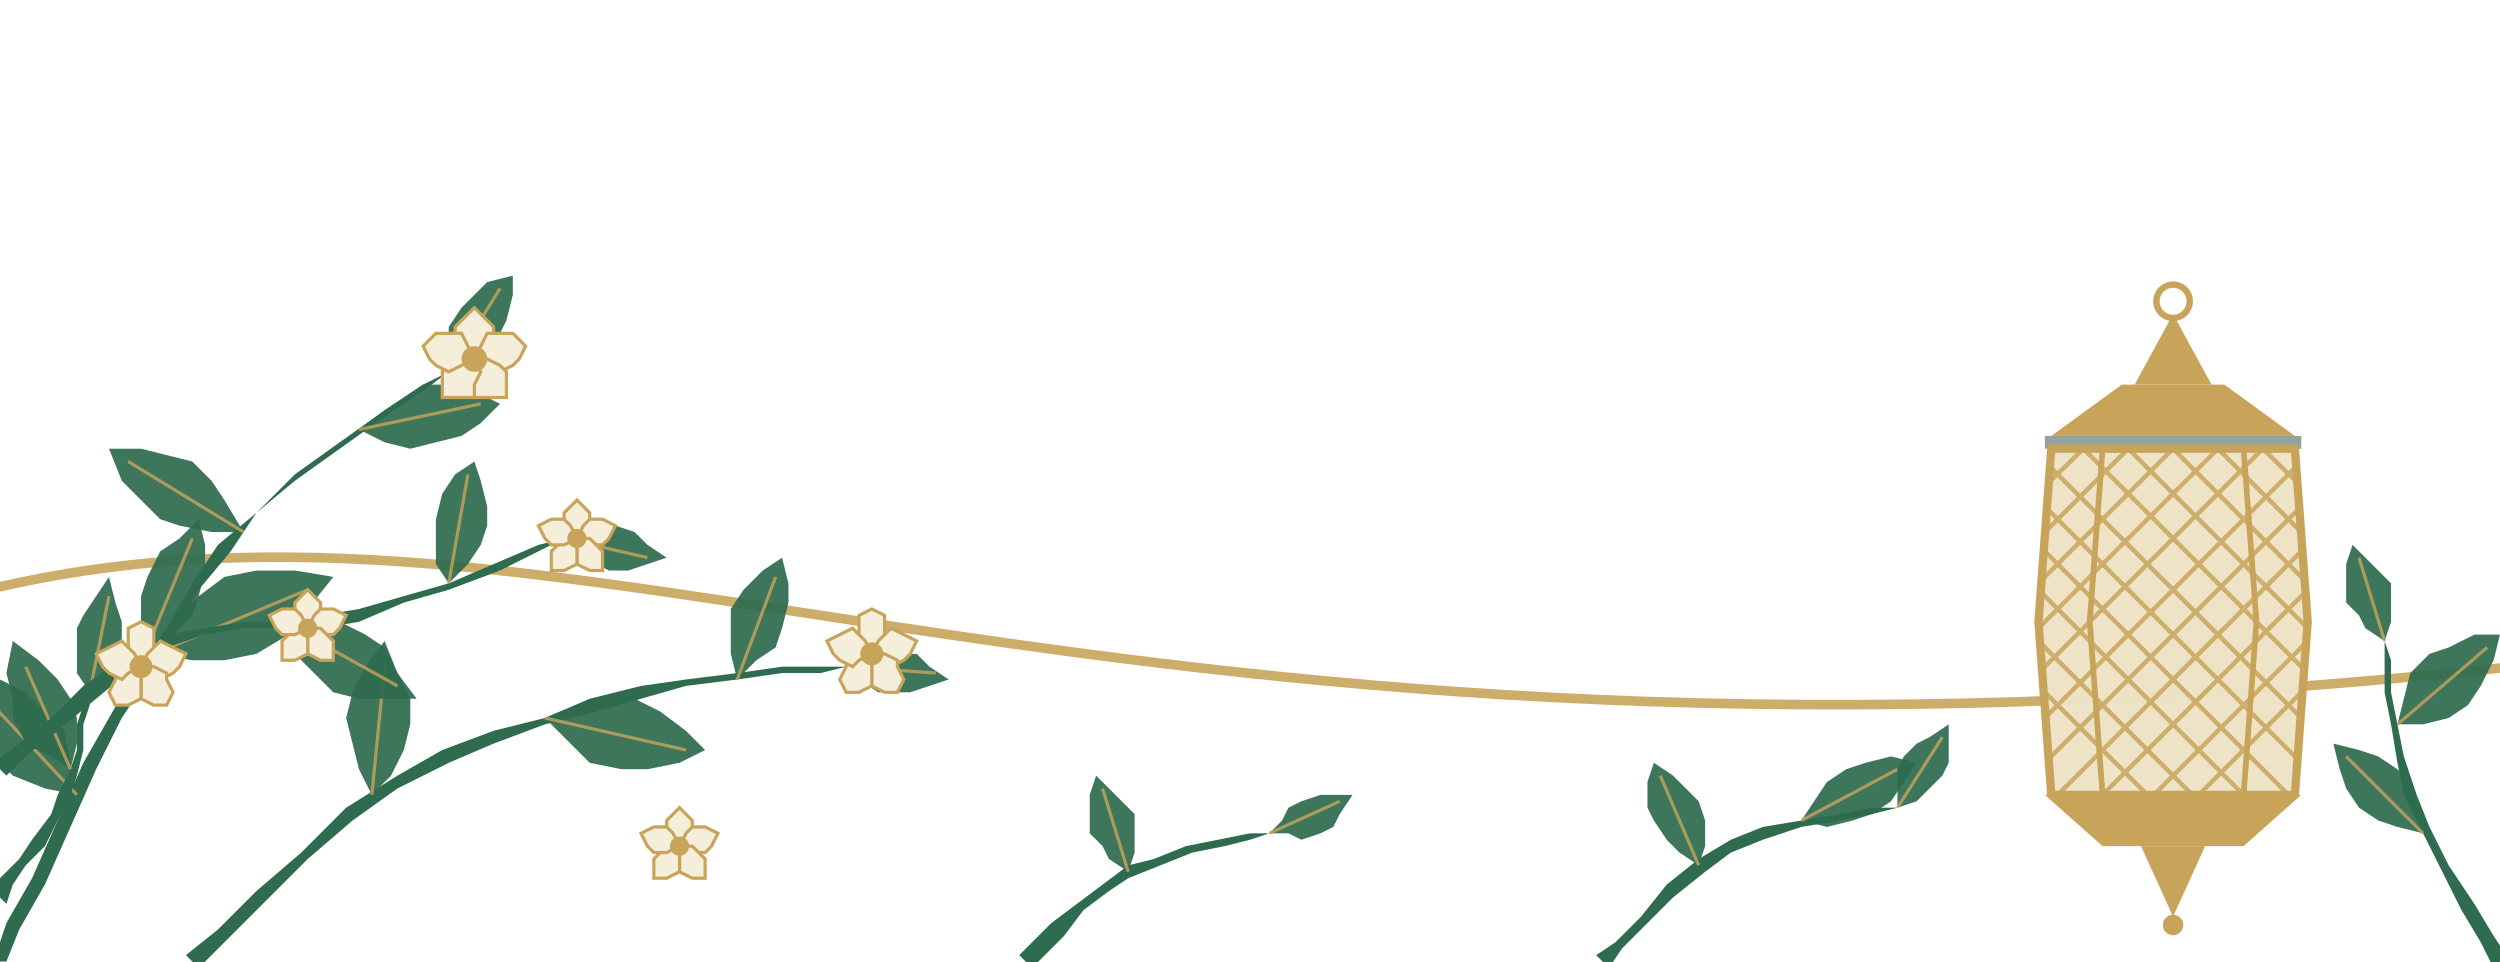
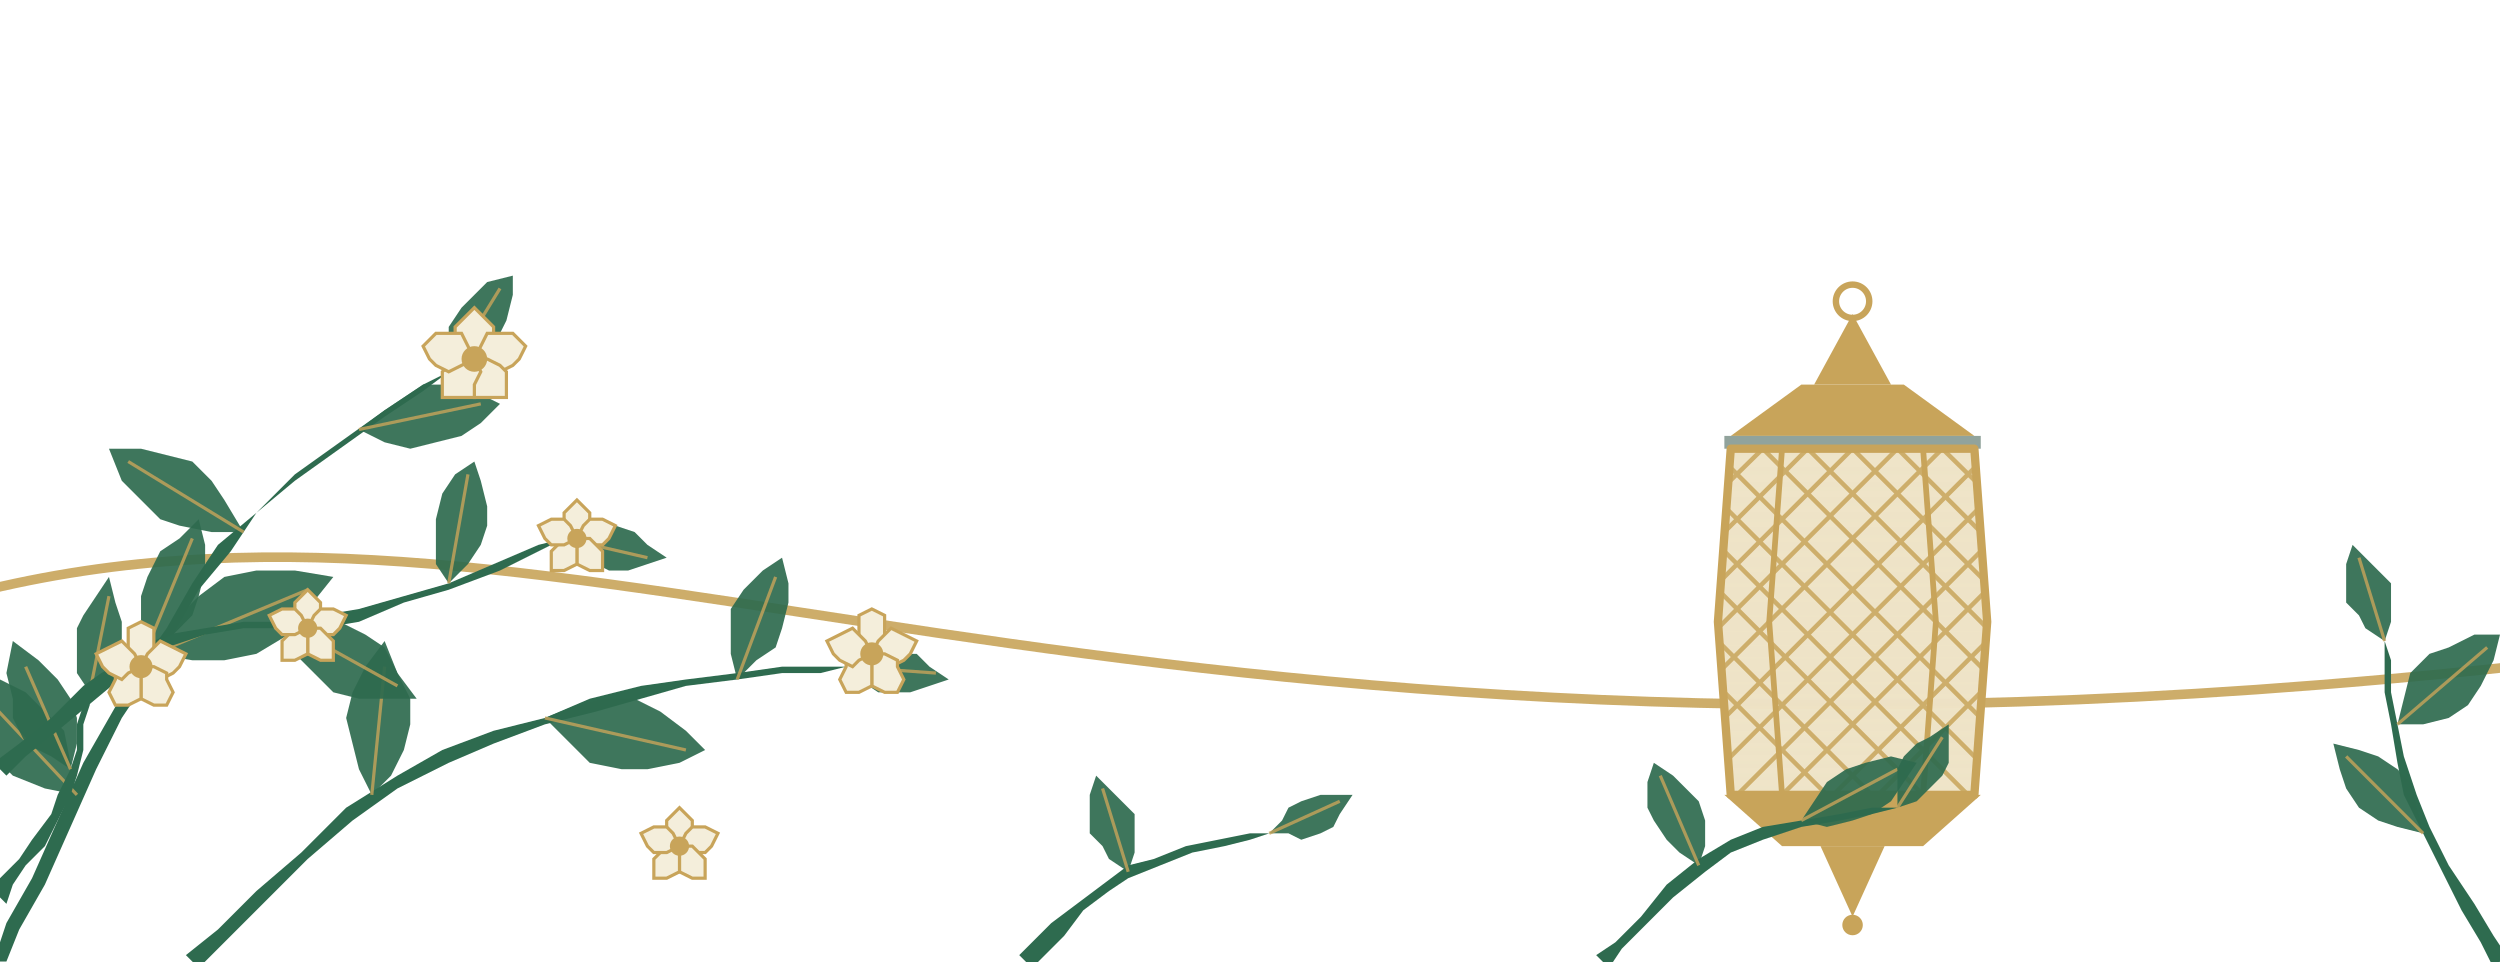
<svg xmlns="http://www.w3.org/2000/svg" viewBox="0 0 390 150" width="390" height="150">
  <path d="M-2 92C90 70 170 128 392 104" fill="none" stroke="#C8A45A" stroke-width="1.5" stroke-opacity=".9" />
  <path d="M1 150 3 145 7 138 11 129 15 120 19 112 23 106 27 99 31 92 36 86 40 80 46 75 53 70 60 65 66 61 70 58 70 58 66 60 60 64 53 69 46 74 40 80 34 85 30 91 26 98 21 105 17 112 13 119 9 128 5 137 1 144 -1 150Z" fill="#2E6B4F" />
  <path d="M12 124 11 119 10 114 7 111 4 108 0 106 -6 105 -6 105 -5 110 -3 114 -1 118 2 121 7 123 12 124Z" fill="#2E6B4F" fill-opacity=".92" />
  <path d="M12 124 -3 108" stroke="#C8A45A" stroke-width=".5" fill="none" stroke-opacity=".8" />
  <path d="M24 102 30 103 35 103 40 102 45 99 48 95 52 90 52 90 46 89 40 89 35 90 31 93 27 97 24 102Z" fill="#2E6B4F" fill-opacity=".92" />
  <path d="M24 102 48 92" stroke="#C8A45A" stroke-width=".5" fill="none" stroke-opacity=".8" />
  <path d="M38 83 35 78 33 75 30 72 26 71 22 70 17 70 17 70 19 75 22 78 25 81 28 82 33 83 38 83Z" fill="#2E6B4F" fill-opacity=".92" />
  <path d="M38 83 20 72" stroke="#C8A45A" stroke-width=".5" fill="none" stroke-opacity=".8" />
  <path d="M56 67 60 69 64 70 68 69 72 68 75 66 78 63 78 63 74 61 70 60 66 60 63 62 60 64 56 67Z" fill="#2E6B4F" fill-opacity=".92" />
  <path d="M56 67 75 63" stroke="#C8A45A" stroke-width=".5" fill="none" stroke-opacity=".8" />
  <path d="M70 58 73 57 76 55 78 52 79 50 80 46 80 43 80 43 76 44 74 46 72 48 70 51 70 54 70 58Z" fill="#2E6B4F" fill-opacity=".92" />
  <path d="M70 58 78 45" stroke="#C8A45A" stroke-width=".5" fill="none" stroke-opacity=".8" />
  <path d="M31 151 35 147 41 141 48 134 55 128 62 123 70 119 77 116 85 113 93 111 100 109 107 107 115 106 122 105 128 105 132 104 132 104 128 104 122 104 115 105 107 106 100 107 92 109 85 112 77 114 69 117 62 121 54 126 47 133 40 139 34 145 29 149Z" fill="#2E6B4F" />
  <path d="M58 124 61 121 63 117 64 113 64 109 62 105 60 100 60 100 57 104 55 108 54 112 55 116 56 120 58 124Z" fill="#2E6B4F" fill-opacity=".92" />
  <path d="M58 124 60 104" stroke="#C8A45A" stroke-width=".5" fill="none" stroke-opacity=".8" />
  <path d="M85 112 89 116 92 119 97 120 101 120 106 119 110 117 110 117 107 114 103 111 99 109 94 109 90 110 85 112Z" fill="#2E6B4F" fill-opacity=".92" />
  <path d="M85 112 107 117" stroke="#C8A45A" stroke-width=".5" fill="none" stroke-opacity=".8" />
  <path d="M115 106 118 103 121 101 122 98 123 94 123 91 122 87 122 87 119 89 116 92 114 95 114 98 114 102 115 106Z" fill="#2E6B4F" fill-opacity=".92" />
  <path d="M115 106 121 90" stroke="#C8A45A" stroke-width=".5" fill="none" stroke-opacity=".8" />
  <path d="M132 104 134 106 137 108 140 108 142 108 145 107 148 106 148 106 145 104 143 102 140 102 138 102 135 102 132 104Z" fill="#2E6B4F" fill-opacity=".92" />
  <path d="M132 104 146 105" stroke="#C8A45A" stroke-width=".5" fill="none" stroke-opacity=".8" />
  <path d="M1 141 2 138 4 135 7 132 9 128 11 124 12 121 13 117 13 113 14 110 14 108 14 108 13 110 12 113 12 117 11 120 9 124 8 127 5 131 3 134 0 137 -1 139Z" fill="#2E6B4F" />
  <path d="M11 120 12 116 12 112 11 109 9 106 6 103 2 100 2 100 1 105 2 109 2 112 4 116 8 118 11 120Z" fill="#2E6B4F" fill-opacity=".92" />
  <path d="M11 120 4 104" stroke="#C8A45A" stroke-width=".5" fill="none" stroke-opacity=".8" />
  <path d="M14 108 16 105 18 103 19 100 19 97 18 94 17 90 17 90 15 93 13 96 12 98 12 102 12 105 14 108Z" fill="#2E6B4F" fill-opacity=".92" />
  <path d="M14 108 17 93" stroke="#C8A45A" stroke-width=".5" fill="none" stroke-opacity=".8" />
  <path d="M1 121 4 118 9 114 15 109 21 104 26 101 32 99 38 98 44 98 50 98 56 97 63 94 70 92 78 89 84 86 88 84 88 84 84 85 77 88 70 91 63 93 56 95 50 96 44 97 38 97 32 98 26 99 20 102 13 107 8 112 3 116 -1 119Z" fill="#2E6B4F" />
  <path d="M23 101 27 99 30 96 31 93 32 89 32 85 31 81 31 81 28 84 25 86 23 90 22 93 22 97 23 101Z" fill="#2E6B4F" fill-opacity=".92" />
  <path d="M23 101 30 84" stroke="#C8A45A" stroke-width=".5" fill="none" stroke-opacity=".8" />
  <path d="M44 97 46 102 49 105 52 108 56 109 60 109 65 109 65 109 62 105 60 101 57 99 53 97 48 97 44 97Z" fill="#2E6B4F" fill-opacity=".92" />
  <path d="M44 97 62 107" stroke="#C8A45A" stroke-width=".5" fill="none" stroke-opacity=".8" />
  <path d="M70 91 73 88 75 85 76 82 76 79 75 75 74 72 74 72 71 74 69 77 68 81 68 84 68 88 70 91Z" fill="#2E6B4F" fill-opacity=".92" />
  <path d="M70 91 73 74" stroke="#C8A45A" stroke-width=".5" fill="none" stroke-opacity=".8" />
  <path d="M88 84 90 86 93 88 95 89 98 89 101 88 104 87 104 87 101 85 99 83 96 82 94 82 91 83 88 84Z" fill="#2E6B4F" fill-opacity=".92" />
  <path d="M88 84 101 87" stroke="#C8A45A" stroke-width=".5" fill="none" stroke-opacity=".8" />
  <path d="M161 151 163 149 166 146 169 142 173 139 176 137 181 135 186 133 191 132 195 131 198 130 198 130 195 130 190 131 185 132 180 134 176 135 172 138 168 141 164 144 161 147 159 149Z" fill="#2E6B4F" />
  <path d="M176 136 177 133 177 130 177 127 175 125 173 123 171 121 171 121 170 124 170 127 170 130 172 132 173 134 176 136Z" fill="#2E6B4F" fill-opacity=".92" />
  <path d="M176 136 172 123" stroke="#C8A45A" stroke-width=".5" fill="none" stroke-opacity=".8" />
  <path d="M198 130 201 130 203 131 206 130 208 129 209 127 211 124 211 124 208 124 206 124 203 125 201 126 200 128 198 130Z" fill="#2E6B4F" fill-opacity=".92" />
  <path d="M198 130 209 125" stroke="#C8A45A" stroke-width=".5" fill="none" stroke-opacity=".8" />
  <path d="M74 56 76 54 77 53 77 51 76 50 74 48 74 48 72 50 71 51 71 53 72 54 74 56Z" fill="#F4EEDB" stroke="#C8A45A" stroke-width=".5" />
  <path d="M74 56 76 57 78 58 80 57 81 56 82 54 82 54 80 52 78 52 76 52 75 54 74 56Z" fill="#F4EEDB" stroke="#C8A45A" stroke-width=".5" />
  <path d="M74 56 73 58 74 60 74 62 76 62 79 62 79 62 79 60 79 58 78 57 76 56 74 56Z" fill="#F4EEDB" stroke="#C8A45A" stroke-width=".5" />
  <path d="M74 56 72 56 70 57 69 58 69 60 69 62 69 62 72 62 74 62 74 60 75 58 74 56Z" fill="#F4EEDB" stroke="#C8A45A" stroke-width=".5" />
  <path d="M74 56 73 54 72 52 70 52 68 52 66 54 66 54 67 56 68 57 70 58 72 57 74 56Z" fill="#F4EEDB" stroke="#C8A45A" stroke-width=".5" />
  <circle cx="74" cy="56" r="2" fill="#C8A45A" />
  <path d="M90 84 91 83 92 82 92 80 91 79 90 78 90 78 89 79 88 80 88 82 89 83 90 84Z" fill="#F4EEDB" stroke="#C8A45A" stroke-width=".5" />
  <path d="M90 84 92 85 93 85 94 85 95 84 96 82 96 82 94 81 93 81 92 81 91 82 90 84Z" fill="#F4EEDB" stroke="#C8A45A" stroke-width=".5" />
  <path d="M90 84 90 86 90 87 90 88 92 89 94 89 94 89 94 87 94 86 93 85 92 84 90 84Z" fill="#F4EEDB" stroke="#C8A45A" stroke-width=".5" />
  <path d="M90 84 88 84 87 85 86 86 86 87 86 89 86 89 88 89 90 88 90 87 90 86 90 84Z" fill="#F4EEDB" stroke="#C8A45A" stroke-width=".5" />
  <path d="M90 84 89 82 88 81 87 81 86 81 84 82 84 82 85 84 86 85 87 85 88 85 90 84Z" fill="#F4EEDB" stroke="#C8A45A" stroke-width=".5" />
  <circle cx="90" cy="84" r="1.5" fill="#C8A45A" />
  <path d="M22 104 24 103 24 101 24 100 24 98 22 97 22 97 20 98 20 100 20 101 20 103 22 104Z" fill="#F4EEDB" stroke="#C8A45A" stroke-width=".5" />
  <path d="M22 104 24 105 25 106 27 105 28 104 29 102 29 102 27 101 25 100 24 101 23 102 22 104Z" fill="#F4EEDB" stroke="#C8A45A" stroke-width=".5" />
  <path d="M22 104 22 106 22 108 22 109 24 110 26 110 26 110 27 108 26 106 26 105 24 104 22 104Z" fill="#F4EEDB" stroke="#C8A45A" stroke-width=".5" />
  <path d="M22 104 20 104 18 105 18 106 17 108 18 110 18 110 20 110 22 109 22 108 22 106 22 104Z" fill="#F4EEDB" stroke="#C8A45A" stroke-width=".5" />
  <path d="M22 104 21 102 20 101 19 100 17 101 15 102 15 102 16 104 17 105 19 106 20 105 22 104Z" fill="#F4EEDB" stroke="#C8A45A" stroke-width=".5" />
  <circle cx="22" cy="104" r="1.8" fill="#C8A45A" />
  <path d="M136 102 138 101 138 99 138 98 138 96 136 95 136 95 134 96 134 98 134 99 134 101 136 102Z" fill="#F4EEDB" stroke="#C8A45A" stroke-width=".5" />
  <path d="M136 102 138 103 139 104 141 103 142 102 143 100 143 100 141 99 139 98 138 99 137 100 136 102Z" fill="#F4EEDB" stroke="#C8A45A" stroke-width=".5" />
  <path d="M136 102 136 104 136 106 136 107 138 108 140 108 140 108 141 106 140 104 140 103 138 102 136 102Z" fill="#F4EEDB" stroke="#C8A45A" stroke-width=".5" />
  <path d="M136 102 134 102 132 103 132 104 131 106 132 108 132 108 134 108 136 107 136 106 136 104 136 102Z" fill="#F4EEDB" stroke="#C8A45A" stroke-width=".5" />
  <path d="M136 102 135 100 134 99 133 98 131 99 129 100 129 100 130 102 131 103 133 104 134 103 136 102Z" fill="#F4EEDB" stroke="#C8A45A" stroke-width=".5" />
  <circle cx="136" cy="102" r="1.8" fill="#C8A45A" />
  <path d="M48 98 49 97 50 96 50 94 49 93 48 92 48 92 47 93 46 94 46 96 47 97 48 98Z" fill="#F4EEDB" stroke="#C8A45A" stroke-width=".5" />
  <path d="M48 98 50 99 51 99 52 99 53 98 54 96 54 96 52 95 51 95 50 95 49 96 48 98Z" fill="#F4EEDB" stroke="#C8A45A" stroke-width=".5" />
  <path d="M48 98 48 100 48 101 48 102 50 103 52 103 52 103 52 101 52 100 51 99 50 98 48 98Z" fill="#F4EEDB" stroke="#C8A45A" stroke-width=".5" />
  <path d="M48 98 46 98 45 99 44 100 44 101 44 103 44 103 46 103 48 102 48 101 48 100 48 98Z" fill="#F4EEDB" stroke="#C8A45A" stroke-width=".5" />
  <path d="M48 98 47 96 46 95 45 95 44 95 42 96 42 96 43 98 44 99 45 99 46 99 48 98Z" fill="#F4EEDB" stroke="#C8A45A" stroke-width=".5" />
  <circle cx="48" cy="98" r="1.5" fill="#C8A45A" />
  <path d="M106 132 107 131 108 130 108 128 107 127 106 126 106 126 105 127 104 128 104 130 105 131 106 132Z" fill="#F4EEDB" stroke="#C8A45A" stroke-width=".5" />
  <path d="M106 132 108 133 109 133 110 133 111 132 112 130 112 130 110 129 109 129 108 129 107 130 106 132Z" fill="#F4EEDB" stroke="#C8A45A" stroke-width=".5" />
  <path d="M106 132 106 134 106 135 106 136 108 137 110 137 110 137 110 135 110 134 109 133 108 132 106 132Z" fill="#F4EEDB" stroke="#C8A45A" stroke-width=".5" />
  <path d="M106 132 104 132 103 133 102 134 102 135 102 137 102 137 104 137 106 136 106 135 106 134 106 132Z" fill="#F4EEDB" stroke="#C8A45A" stroke-width=".5" />
  <path d="M106 132 105 130 104 129 103 129 102 129 100 130 100 130 101 132 102 133 103 133 104 133 106 132Z" fill="#F4EEDB" stroke="#C8A45A" stroke-width=".5" />
  <circle cx="106" cy="132" r="1.5" fill="#C8A45A" />
-   <g transform="translate(316 44)">
+   <g transform="translate(266 44)">
    <circle cx="23" cy="3" r="2.6" fill="none" stroke="#C8A45A" stroke-width="1" />
    <path d="M23 5 29 16 17 16Z" fill="#C8A45A" />
    <path d="M15 16 31 16 42 24 4 24Z" fill="#C8A45A" />
    <path d="M3 24 43 24 43 26 3 26Z" fill="#24483A" fill-opacity=".5" />
    <linearGradient id="gd" x1="0" y1="0" x2="0" y2="1">
      <stop offset="0" stop-color="#F4EEDB" stop-opacity=".95" />
      <stop offset=".55" stop-color="#F4EEDB" stop-opacity="1" />
      <stop offset="1" stop-color="#F4EEDB" stop-opacity=".95" />
    </linearGradient>
    <clipPath id="cd">
      <path d="M4 26 42 26 44 53 42 80 4 80 2 53Z" />
    </clipPath>
    <path d="M4 26 42 26 44 53 42 80 4 80 2 53Z" fill="url(#gd)" />
    <path d="M4 26 42 26 44 53 42 80 4 80 2 53Z" fill="#C8A45A" fill-opacity=".16" />
    <g clip-path="url(#cd)" stroke="#C8A45A" stroke-width=".7" fill="none" opacity=".85">
      <path d="M-89 80L-35 26M19 80L-35 26" />
      <path d="M-82 80L-28 26M26 80L-28 26" />
      <path d="M-74 80L-20 26M34 80L-20 26" />
      <path d="M-67 80L-13 26M41 80L-13 26" />
      <path d="M-60 80L-6 26M48 80L-6 26" />
      <path d="M-53 80L1 26M55 80L1 26" />
      <path d="M-46 80L9 26M63 80L9 26" />
      <path d="M-38 80L16 26M70 80L16 26" />
      <path d="M-31 80L23 26M77 80L23 26" />
      <path d="M-24 80L30 26M84 80L30 26" />
      <path d="M-17 80L37 26M92 80L37 26" />
      <path d="M-9 80L45 26M99 80L45 26" />
      <path d="M-2 80L52 26M106 80L52 26" />
      <path d="M5 80L59 26M113 80L59 26" />
      <path d="M12 80L66 26M120 80L66 26" />
      <path d="M20 80L74 26M128 80L74 26" />
      <path d="M27 80L81 26M135 80L81 26" />
    </g>
    <path d="M12 26L10 53L12 80M34 26L36 53L34 80" stroke="#C8A45A" stroke-width=".9" fill="none" />
    <path d="M4 26 42 26 44 53 42 80 4 80 2 53Z" fill="none" stroke="#C8A45A" stroke-width="1.3" stroke-linejoin="round" />
    <path d="M3 80 43 80 34 88 12 88Z" fill="#C8A45A" />
    <path d="M18 88 28 88 23 99Z" fill="#C8A45A" />
    <circle cx="23" cy="100.3" r="1.6" fill="#C8A45A" />
  </g>
  <path d="M391 149 389 146 386 141 382 135 379 129 377 124 375 118 374 113 373 108 373 103 372 100 372 100 372 103 372 108 373 113 374 119 375 124 378 130 381 136 384 142 387 147 389 151Z" fill="#2E6B4F" />
  <path d="M378 130 377 126 376 122 374 120 371 118 368 117 364 116 364 116 365 120 366 123 368 126 371 128 374 129 378 130Z" fill="#2E6B4F" fill-opacity=".92" />
  <path d="M378 130 366 118" stroke="#C8A45A" stroke-width=".5" fill="none" stroke-opacity=".8" />
  <path d="M374 113 378 113 382 112 385 110 387 107 389 103 390 99 390 99 386 99 382 101 379 102 376 105 375 109 374 113Z" fill="#2E6B4F" fill-opacity=".92" />
  <path d="M374 113 388 101" stroke="#C8A45A" stroke-width=".5" fill="none" stroke-opacity=".8" />
  <path d="M372 100 373 97 373 94 373 91 371 89 369 87 367 85 367 85 366 88 366 91 366 94 368 96 369 98 372 100Z" fill="#2E6B4F" fill-opacity=".92" />
  <path d="M372 100 368 87" stroke="#C8A45A" stroke-width=".5" fill="none" stroke-opacity=".8" />
  <path d="M251 151 253 148 257 144 261 140 266 136 270 133 275 131 281 129 287 128 292 127 296 126 296 126 292 126 287 127 281 128 275 129 270 131 265 134 260 138 256 143 252 147 249 149Z" fill="#2E6B4F" />
  <path d="M265 135 266 132 266 128 265 125 263 123 261 121 258 119 258 119 257 122 257 126 258 128 260 131 262 133 265 135Z" fill="#2E6B4F" fill-opacity=".92" />
  <path d="M265 135 259 121" stroke="#C8A45A" stroke-width=".5" fill="none" stroke-opacity=".8" />
  <path d="M281 128 285 129 289 128 292 127 295 125 297 122 299 119 299 119 295 118 291 119 288 120 285 122 283 125 281 128Z" fill="#2E6B4F" fill-opacity=".92" />
  <path d="M281 128 296 120" stroke="#C8A45A" stroke-width=".5" fill="none" stroke-opacity=".8" />
  <path d="M296 126 299 125 301 123 303 121 304 119 304 116 304 113 304 113 301 115 299 116 297 118 296 120 296 123 296 126Z" fill="#2E6B4F" fill-opacity=".92" />
  <path d="M296 126 303 115" stroke="#C8A45A" stroke-width=".5" fill="none" stroke-opacity=".8" />
</svg>
